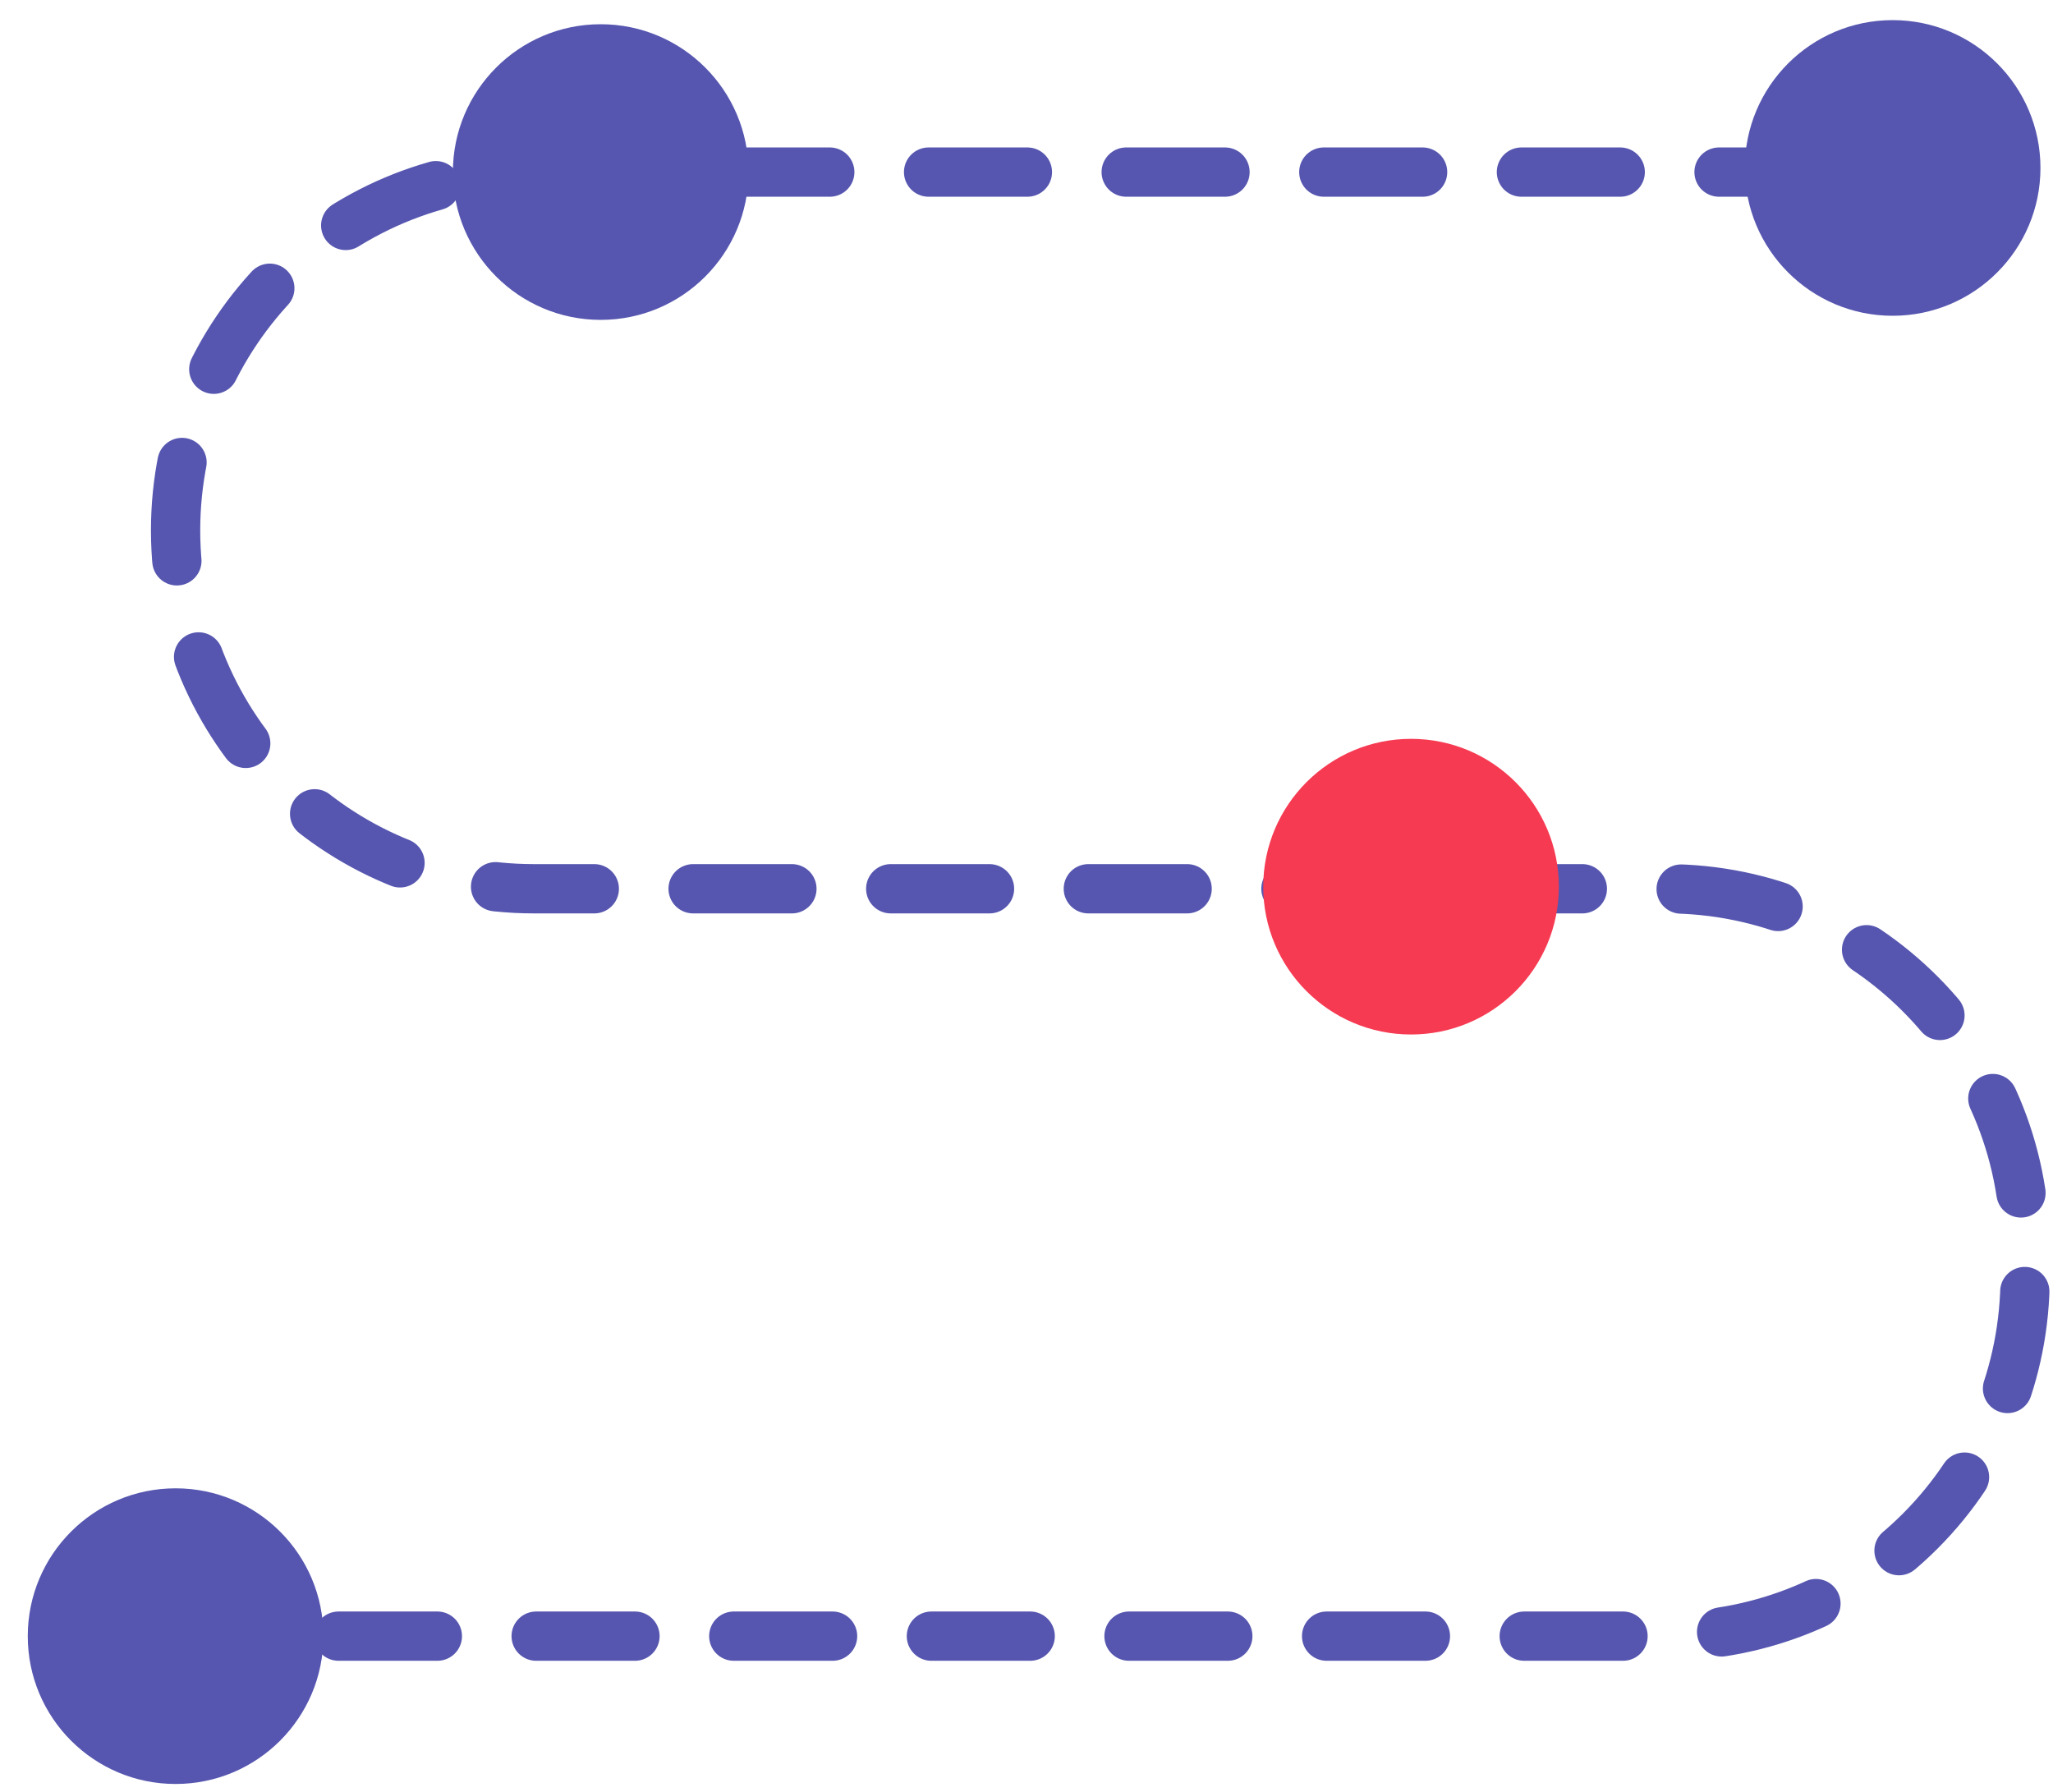
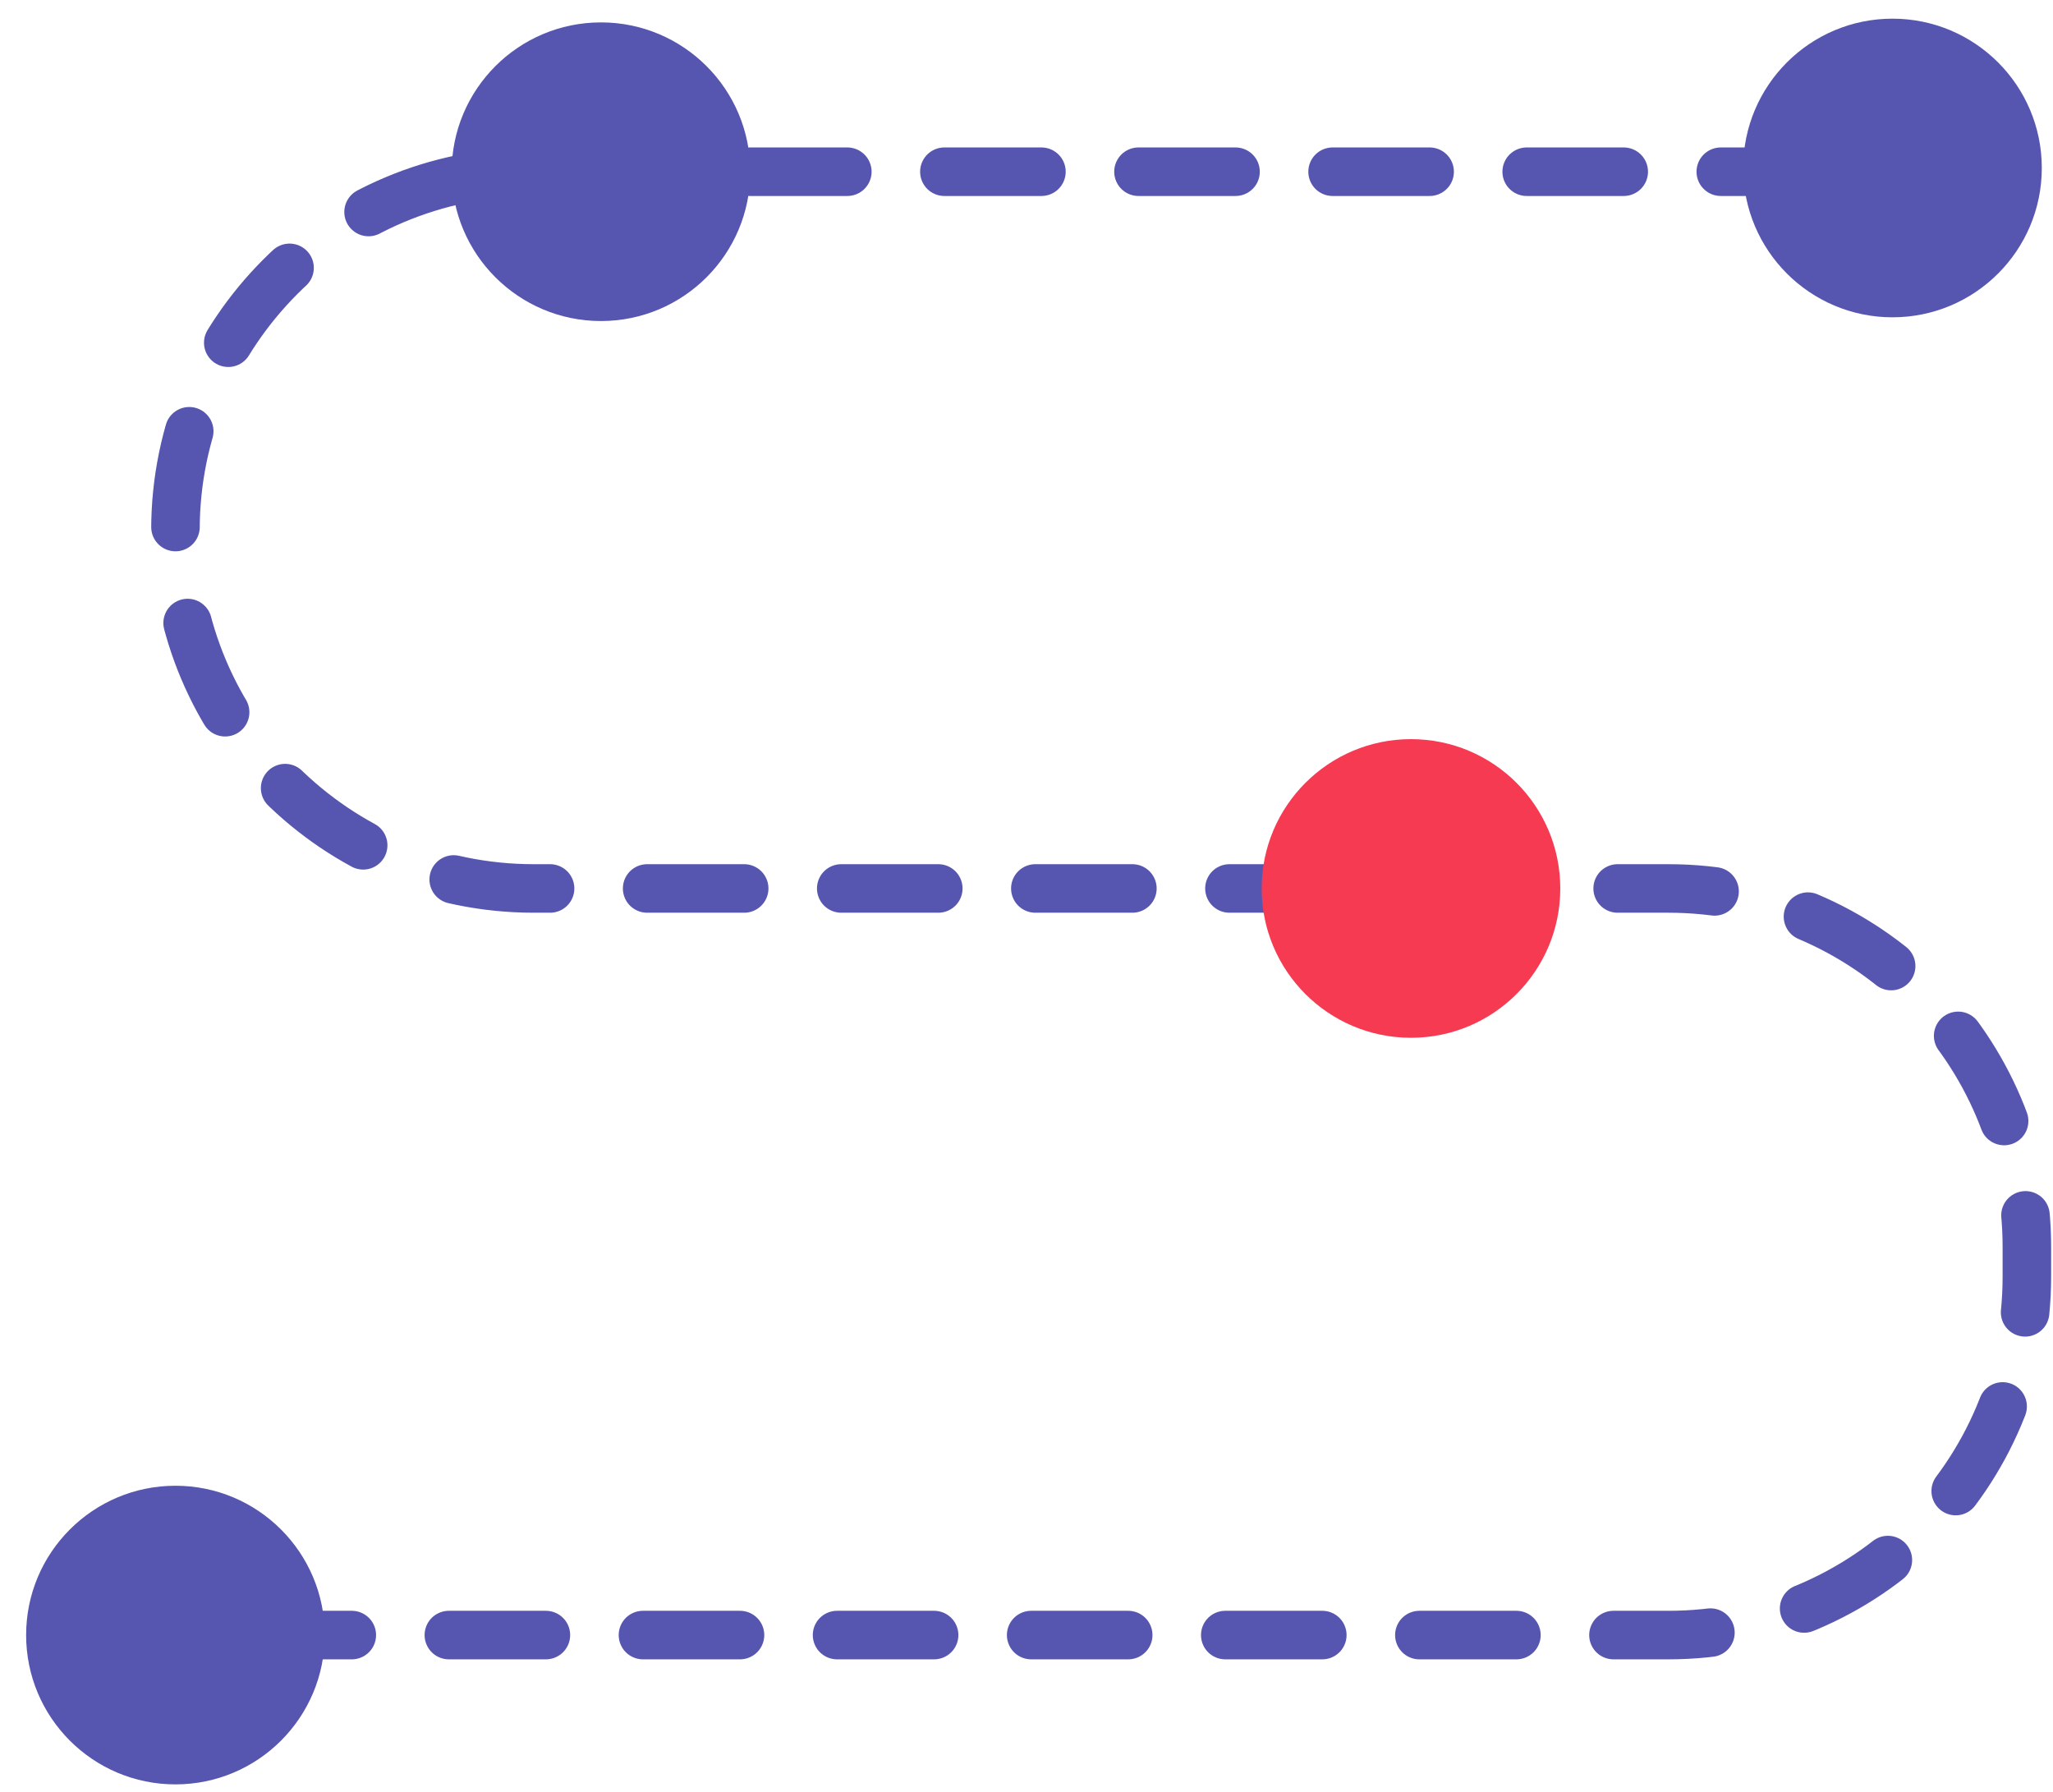
- <svg xmlns="http://www.w3.org/2000/svg" width="55" height="48" viewBox="0 0 55 48">
+ <svg xmlns="http://www.w3.org/2000/svg" width="55" height="48">
  <g fill="none" fill-rule="evenodd">
-     <g>
-       <path stroke="#5656B0" stroke-dasharray="2.647" stroke-linecap="round" stroke-width="1.32" d="M48.7 4.61H14.304c-5.302 0-9.6 4.297-9.6 9.598 0 5.302 4.298 9.6 9.6 9.6h30.349c5.303.004 9.599 4.304 9.599 9.606v.792c.006 2.55-1.002 4.998-2.803 6.803-1.8 1.806-4.246 2.82-6.796 2.82H8.268" />
-       <circle cx="50.704" cy="4.499" r="3.96" fill="#5656B0" fill-rule="nonzero" />
-       <circle cx="16.093" cy="4.609" r="3.96" fill="#5656B0" fill-rule="nonzero" />
-       <circle cx="37.802" cy="23.752" r="3.96" fill="#F63A52" fill-rule="nonzero" />
-       <circle cx="4.704" cy="43.829" r="3.96" fill="#5656B0" fill-rule="nonzero" />
-     </g>
+     <path stroke="#5656B0" stroke-dasharray="2.6" stroke-linecap="round" stroke-width="1.3" d="M48.7 4.6H14.3a9.6 9.6 0 100 19.2h30.4c5.3 0 9.6 4.3 9.6 9.6v.8a9.6 9.6 0 01-9.6 9.6H8.3" />
+     <circle cx="50.7" cy="4.5" r="4" fill="#5656B0" fill-rule="nonzero" />
+     <circle cx="16.1" cy="4.6" r="4" fill="#5656B0" fill-rule="nonzero" />
+     <circle cx="37.8" cy="23.8" r="4" fill="#F63A52" fill-rule="nonzero" />
+     <circle cx="4.7" cy="43.8" r="4" fill="#5656B0" fill-rule="nonzero" />
  </g>
</svg>
